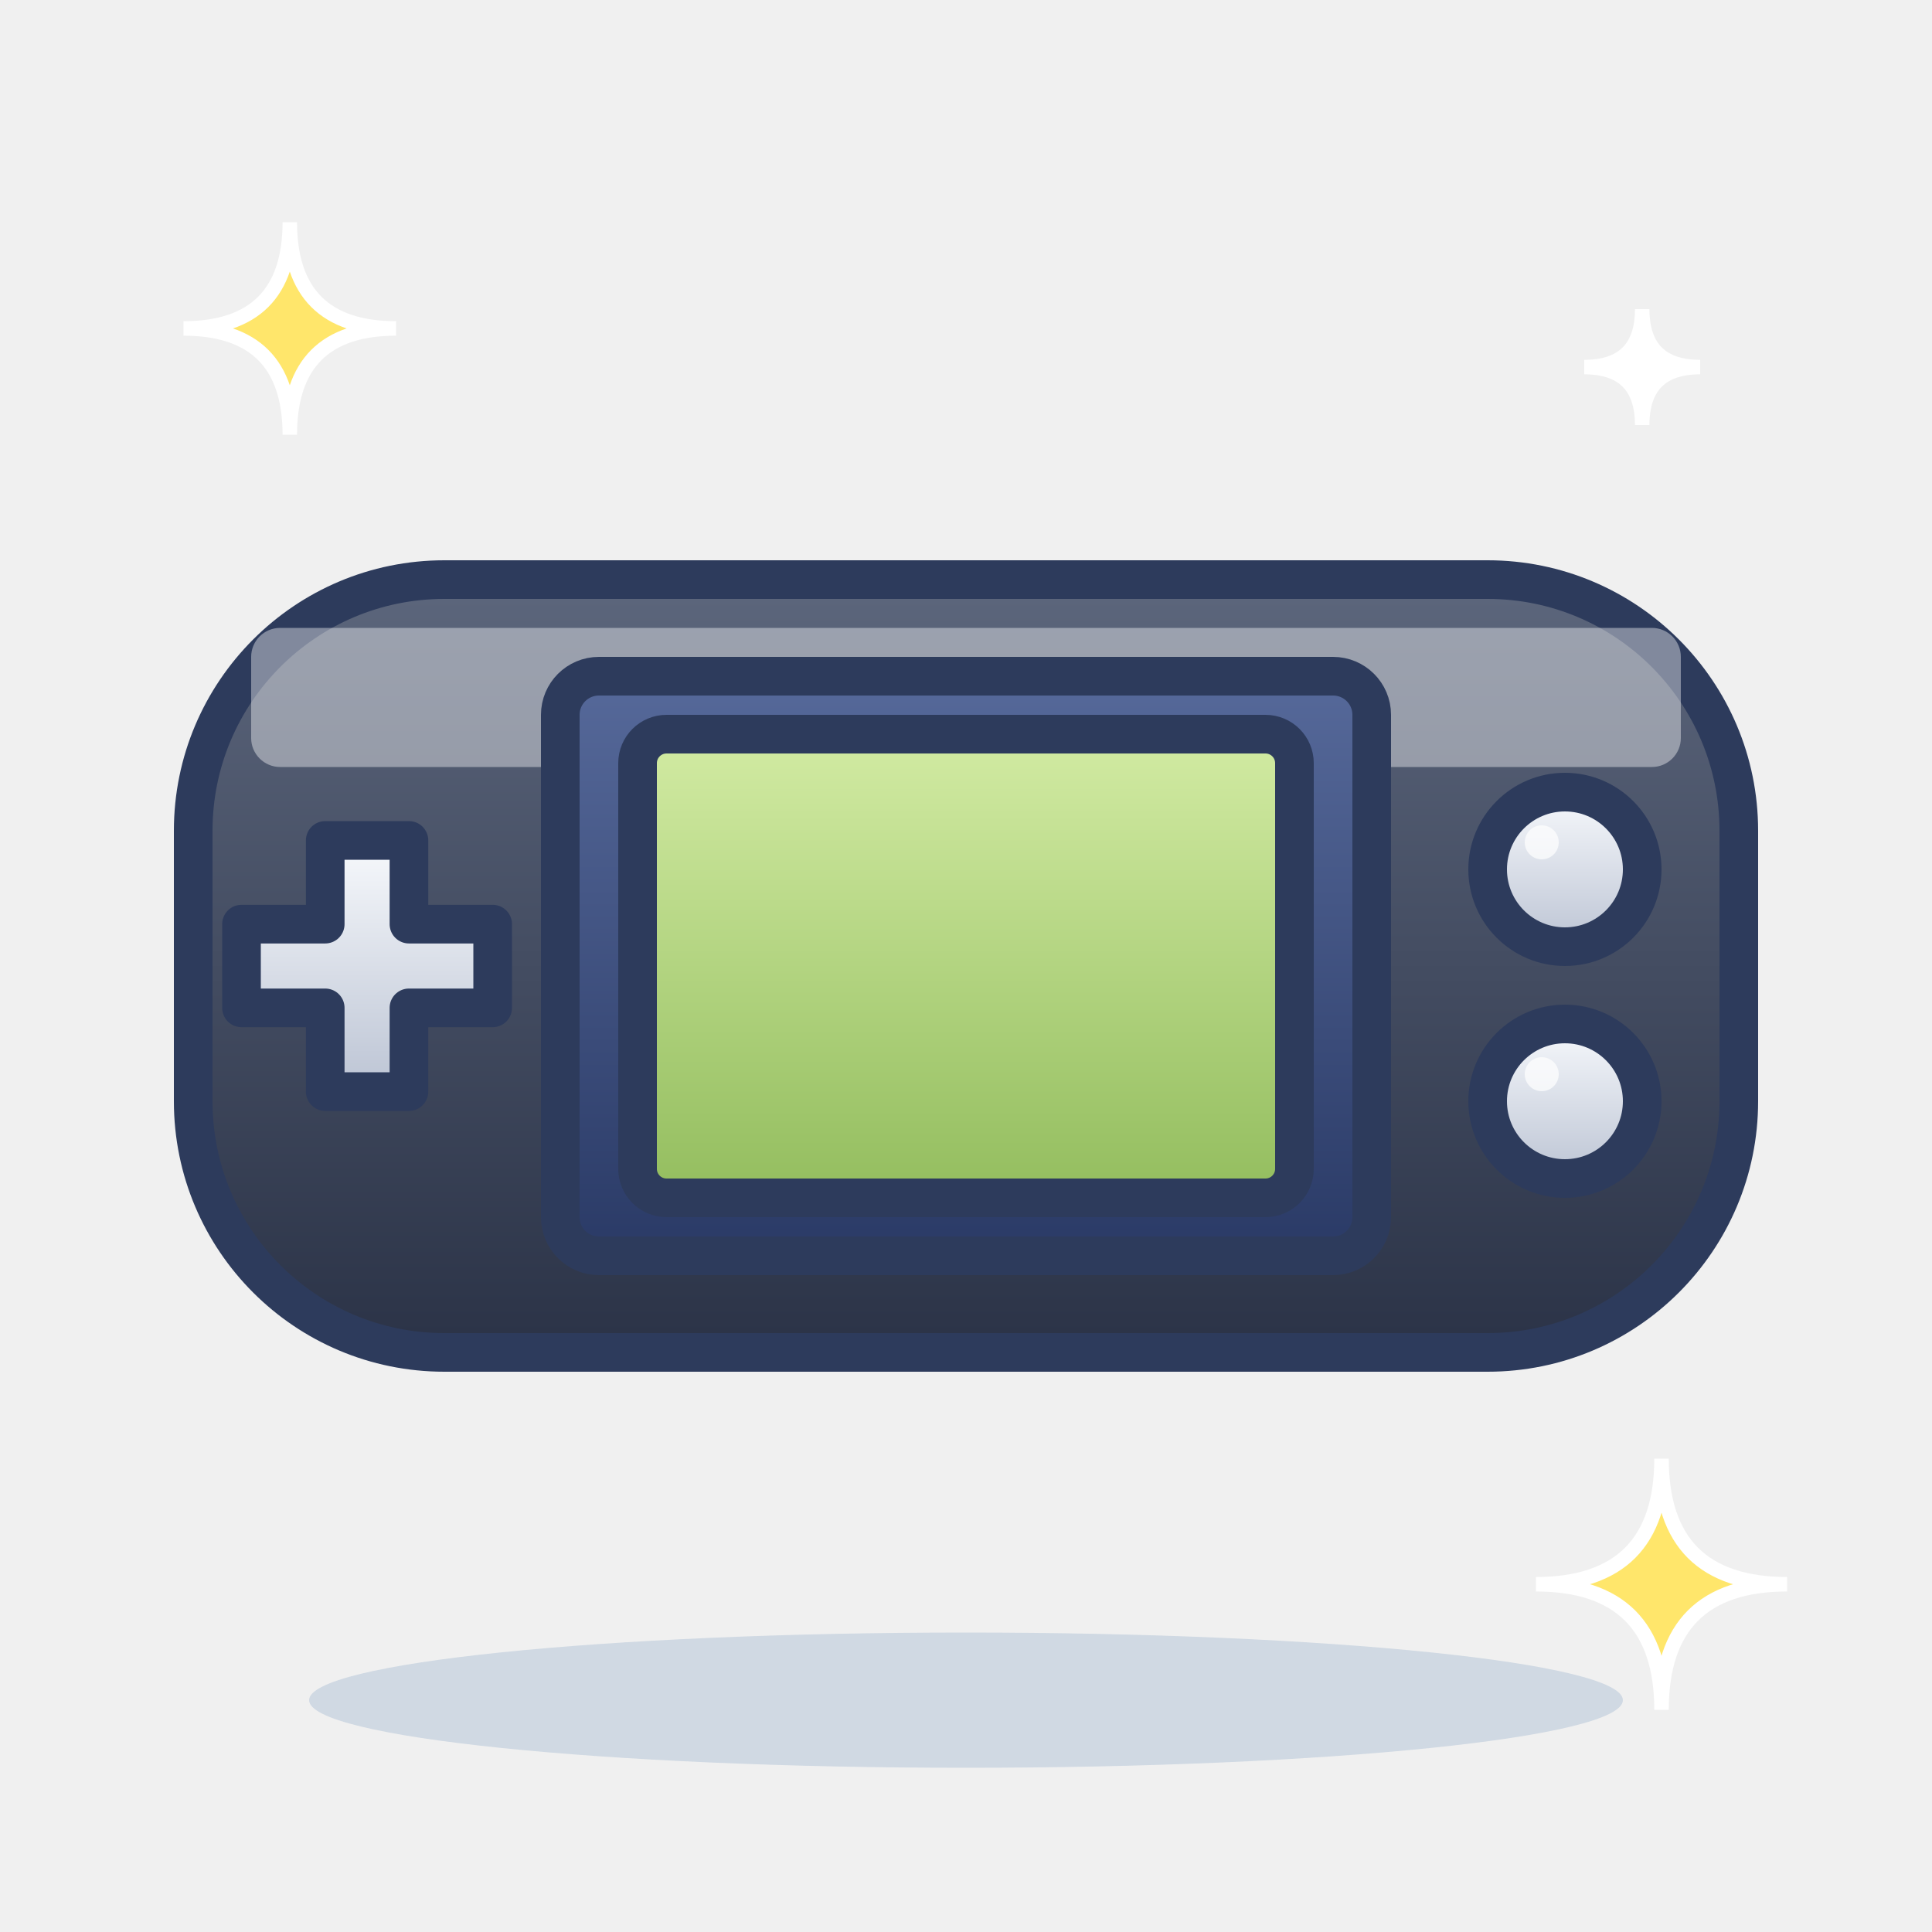
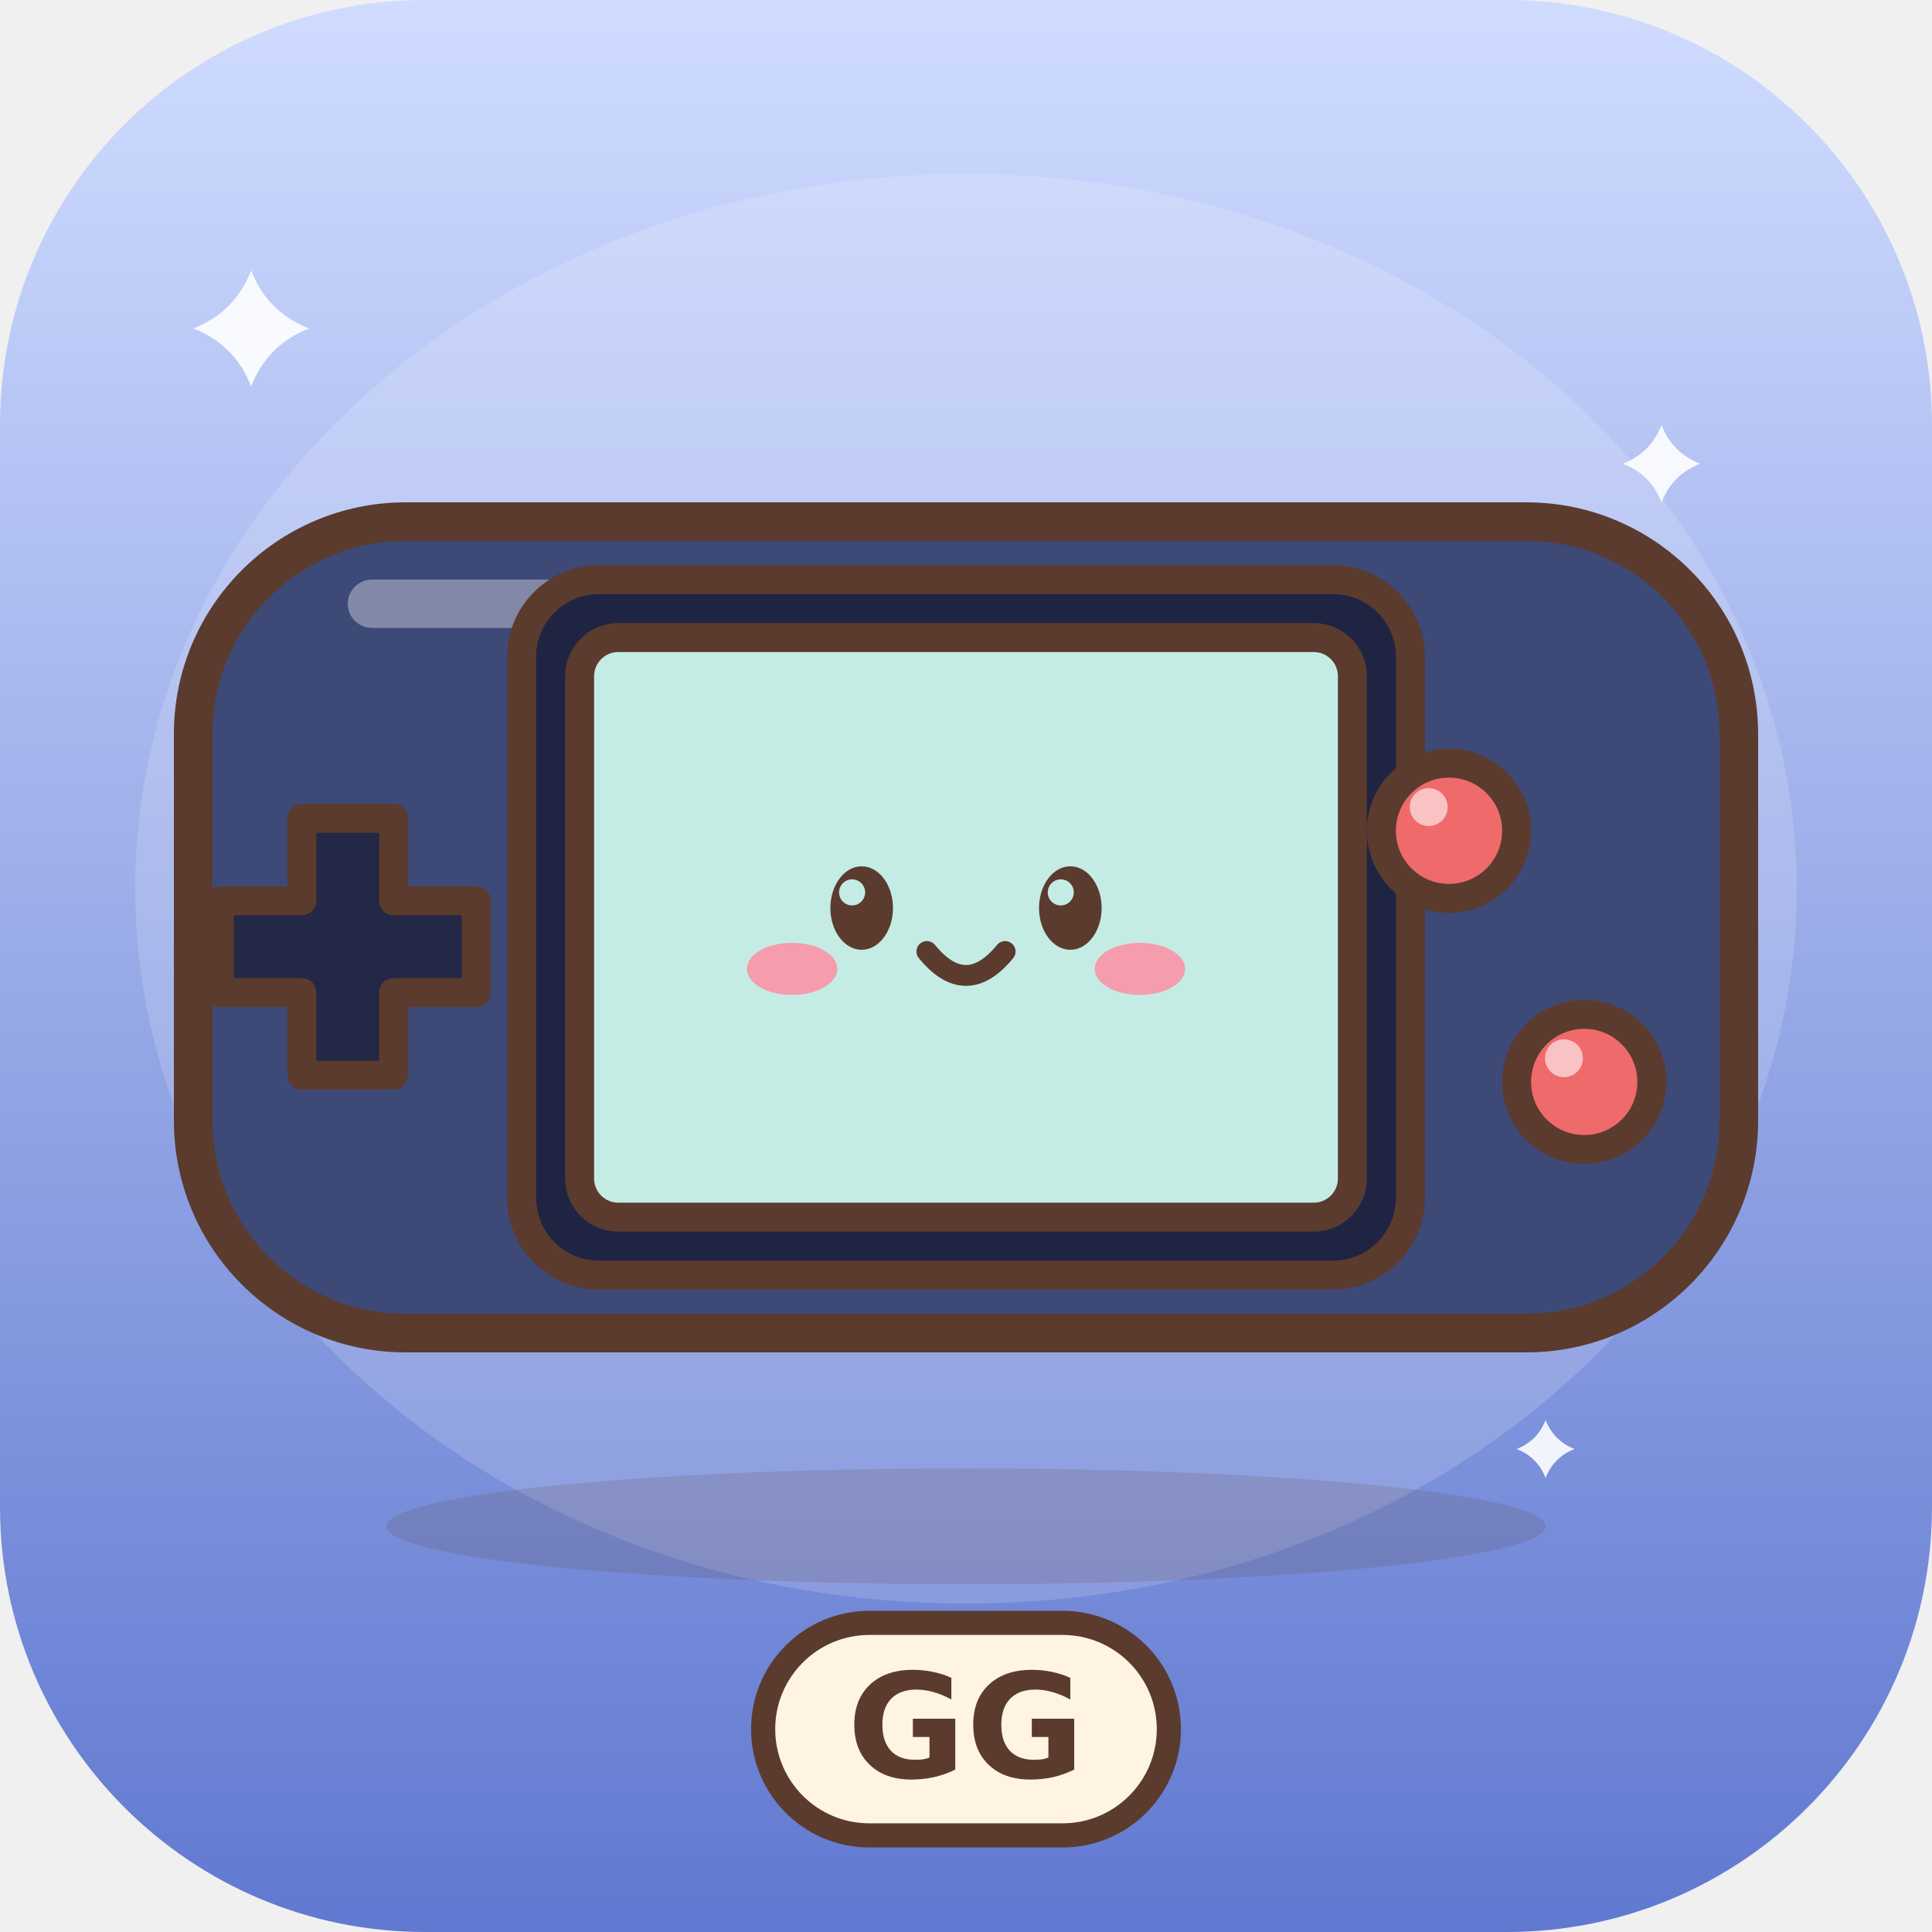
<svg xmlns="http://www.w3.org/2000/svg" viewBox="0 0 200 200" width="256" height="256">
  <defs>
-     <linearGradient id="red" x1="0" y1="0" x2="0" y2="1">
-       <stop offset="0" stop-color="#ff8484" />
-       <stop offset="1" stop-color="#d9363e" />
+     <linearGradient id="g13" x1="0" y1="0" x2="0" y2="1">
+       <stop offset="0" stop-color="#d0dcff" />
+       <stop offset="1" stop-color="#6078d0" />
    </linearGradient>
-     <linearGradient id="wh" x1="0" y1="0" x2="0" y2="1">
-       <stop offset="0" stop-color="#ffffff" />
-       <stop offset="1" stop-color="#d6dce8" />
-     </linearGradient>
-     <linearGradient id="cream" x1="0" y1="0" x2="0" y2="1">
-       <stop offset="0" stop-color="#fff7e2" />
-       <stop offset="1" stop-color="#e6d4aa" />
-     </linearGradient>
-     <linearGradient id="dk" x1="0" y1="0" x2="0" y2="1">
-       <stop offset="0" stop-color="#5c667c" />
-       <stop offset="1" stop-color="#2b3347" />
-     </linearGradient>
-     <linearGradient id="navy" x1="0" y1="0" x2="0" y2="1">
-       <stop offset="0" stop-color="#56699a" />
-       <stop offset="1" stop-color="#2a3a66" />
-     </linearGradient>
-     <linearGradient id="blu" x1="0" y1="0" x2="0" y2="1">
-       <stop offset="0" stop-color="#79bcff" />
-       <stop offset="1" stop-color="#2f70d8" />
-     </linearGradient>
-     <linearGradient id="pur" x1="0" y1="0" x2="0" y2="1">
-       <stop offset="0" stop-color="#cfaaff" />
-       <stop offset="1" stop-color="#7c50d2" />
-     </linearGradient>
-     <linearGradient id="ind" x1="0" y1="0" x2="0" y2="1">
-       <stop offset="0" stop-color="#9a8cff" />
-       <stop offset="1" stop-color="#4c3ac9" />
-     </linearGradient>
-     <linearGradient id="grn" x1="0" y1="0" x2="0" y2="1">
-       <stop offset="0" stop-color="#a6e884" />
-       <stop offset="1" stop-color="#4fa83b" />
-     </linearGradient>
-     <linearGradient id="lcd" x1="0" y1="0" x2="0" y2="1">
-       <stop offset="0" stop-color="#d2eba3" />
-       <stop offset="1" stop-color="#93bd5e" />
-     </linearGradient>
-     <linearGradient id="gry" x1="0" y1="0" x2="0" y2="1">
-       <stop offset="0" stop-color="#eceff5" />
-       <stop offset="1" stop-color="#adb5c7" />
-     </linearGradient>
-     <linearGradient id="sil" x1="0" y1="0" x2="0" y2="1">
-       <stop offset="0" stop-color="#f7f9fc" />
-       <stop offset="1" stop-color="#bcc4d4" />
-     </linearGradient>
-     <linearGradient id="yel" x1="0" y1="0" x2="0" y2="1">
-       <stop offset="0" stop-color="#ffe985" />
-       <stop offset="1" stop-color="#f3b52f" />
-     </linearGradient>
-     <linearGradient id="wood" x1="0" y1="0" x2="0" y2="1">
-       <stop offset="0" stop-color="#d39a5e" />
-       <stop offset="1" stop-color="#8c5729" />
-     </linearGradient>
-     <linearGradient id="org" x1="0" y1="0" x2="0" y2="1">
-       <stop offset="0" stop-color="#ffb870" />
-       <stop offset="1" stop-color="#ea7621" />
-     </linearGradient>
-     <linearGradient id="pnk" x1="0" y1="0" x2="0" y2="1">
-       <stop offset="0" stop-color="#ffa6cd" />
-       <stop offset="1" stop-color="#e2549c" />
-     </linearGradient>
+     <clipPath id="c13">
+       <rect width="200" height="200" rx="44" />
+     </clipPath>
  </defs>
-   <ellipse cx="100" cy="176" rx="68" ry="7" fill="#3b6ea8" opacity=".18" />
-   <rect x="20" y="60" width="160" height="80" rx="26" fill="url(#dk)" stroke="#2d3b5c" stroke-width="4" stroke-linejoin="round" stroke-linecap="round" />
-   <rect x="26" y="65" width="148" height="14.4" rx="3" fill="#fff" opacity=".4" />
-   <rect x="58" y="70" width="84" height="60" rx="4" fill="url(#navy)" stroke="#2d3b5c" stroke-width="4" stroke-linejoin="round" stroke-linecap="round" />
-   <rect x="66" y="76" width="68" height="48" rx="3" fill="url(#lcd)" stroke="#2d3b5c" stroke-width="4" stroke-linejoin="round" stroke-linecap="round" />
-   <path d="M33.667 87.0h8.667v8.667h8.667v8.667h-8.667v8.667h-8.667v-8.667h-8.667v-8.667h8.667z" fill="url(#sil)" stroke="#2d3b5c" stroke-width="4" stroke-linejoin="round" stroke-linecap="round" />
-   <circle cx="162" cy="90" r="8" fill="url(#sil)" stroke="#2d3b5c" stroke-width="4" stroke-linejoin="round" stroke-linecap="round" />
-   <circle cx="159.6" cy="87.2" r="1.76" fill="#fff" opacity=".7" />
-   <circle cx="162" cy="114" r="8" fill="url(#sil)" stroke="#2d3b5c" stroke-width="4" stroke-linejoin="round" stroke-linecap="round" />
-   <circle cx="159.6" cy="111.2" r="1.76" fill="#fff" opacity=".7" />
-   <path d="M30 23Q30 34 41 34Q30 34 30 45Q30 34 19 34Q30 34 30 23Z" fill="#ffe66b" stroke="#fff" stroke-width="1.5" />
-   <path d="M172 151Q172 164 185 164Q172 164 172 177Q172 164 159 164Q172 164 172 151Z" fill="#ffe66b" stroke="#fff" stroke-width="1.5" />
-   <path d="M170 32Q170 38 176 38Q170 38 170 44Q170 38 164 38Q170 38 170 32Z" fill="#fff" stroke="#fff" stroke-width="1.5" />
+   <rect width="200" height="200" rx="44" fill="url(#g13)" />
+   <ellipse cx="100" cy="92" rx="86" ry="74" fill="#fff" opacity=".16" />
+   <path d="M26 28Q27.68 32.32 32 34Q27.68 35.68 26 40Q24.32 35.68 20 34Q24.32 32.32 26 28Z" fill="#fff" opacity="0.9" />
+   <path d="M172 44Q173.12 46.88 176 48Q173.12 49.12 172 52Q170.88 49.12 168 48Q170.88 46.88 172 44Z" fill="#fff" opacity="0.9" />
+   <path d="M160 147Q160.84 149.16 163 150Q160.84 150.84 160 153Q159.16 150.84 157 150Q159.16 149.16 160 147Z" fill="#fff" opacity="0.9" />
+   <ellipse cx="100" cy="158" rx="60" ry="6" fill="#5a3b2e" opacity=".16" />
+   <rect x="20" y="54" width="160" height="84" rx="22" fill="#3d4a78" stroke="#5a3b2e" stroke-width="4" stroke-linejoin="round" />
+   <rect x="36" y="60" width="56" height="5" rx="2.5" fill="#fff" opacity="0.35" />
+   <rect x="54" y="60" width="92" height="72" rx="8" fill="#1f2442" stroke="#5a3b2e" stroke-width="3" stroke-linejoin="round" />
+   <rect x="60" y="66" width="80" height="60" rx="4" fill="#c4ece4" stroke="#5a3b2e" stroke-width="3" stroke-linejoin="round" />
+   <ellipse cx="89.2" cy="94" rx="3.24" ry="4.32" fill="#5a3b2e" />
+   <ellipse cx="110.8" cy="94" rx="3.24" ry="4.32" fill="#5a3b2e" />
+   <circle cx="88.21" cy="92.38" r="1.35" fill="#c4ece4" />
+   <circle cx="109.81" cy="92.38" r="1.35" fill="#c4ece4" />
+   <ellipse cx="82.0" cy="100.3" rx="4.68" ry="2.7" fill="#ff8fa3" opacity=".85" />
+   <ellipse cx="118.0" cy="100.3" rx="4.68" ry="2.7" fill="#ff8fa3" opacity=".85" />
+   <path d="M95.95 98.5q4.05 4.95 8.1 0" fill="none" stroke="#5a3b2e" stroke-width="2.16" stroke-linecap="round" />
+   <path d="M31.25 84.7h9.5v8.55h8.55v9.5h-8.55v8.55h-9.5v-8.55h-8.55v-9.5h8.55z" fill="#222845" stroke="#5a3b2e" stroke-width="3" stroke-linejoin="round" stroke-linecap="round" />
+   <circle cx="164" cy="112" r="7" fill="#ef6a6a" stroke="#5a3b2e" stroke-width="3" />
+   <circle cx="161.9" cy="109.55" r="1.96" fill="#fff" opacity=".6" />
+   <circle cx="150" cy="86" r="7" fill="#ef6a6a" stroke="#5a3b2e" stroke-width="3" />
+   <circle cx="147.9" cy="83.55" r="1.96" fill="#fff" opacity=".6" />
+   <rect x="79.0" y="168" width="42" height="22" rx="11" fill="#fff4e2" stroke="#5a3b2e" stroke-width="2.5" />
+   <text x="100" y="184" font-family="Jua,Gowun Dodum,DejaVu Sans,Arial,sans-serif" font-weight="900" font-size="15" text-anchor="middle" fill="#5a3b2e">GG</text>
</svg>
